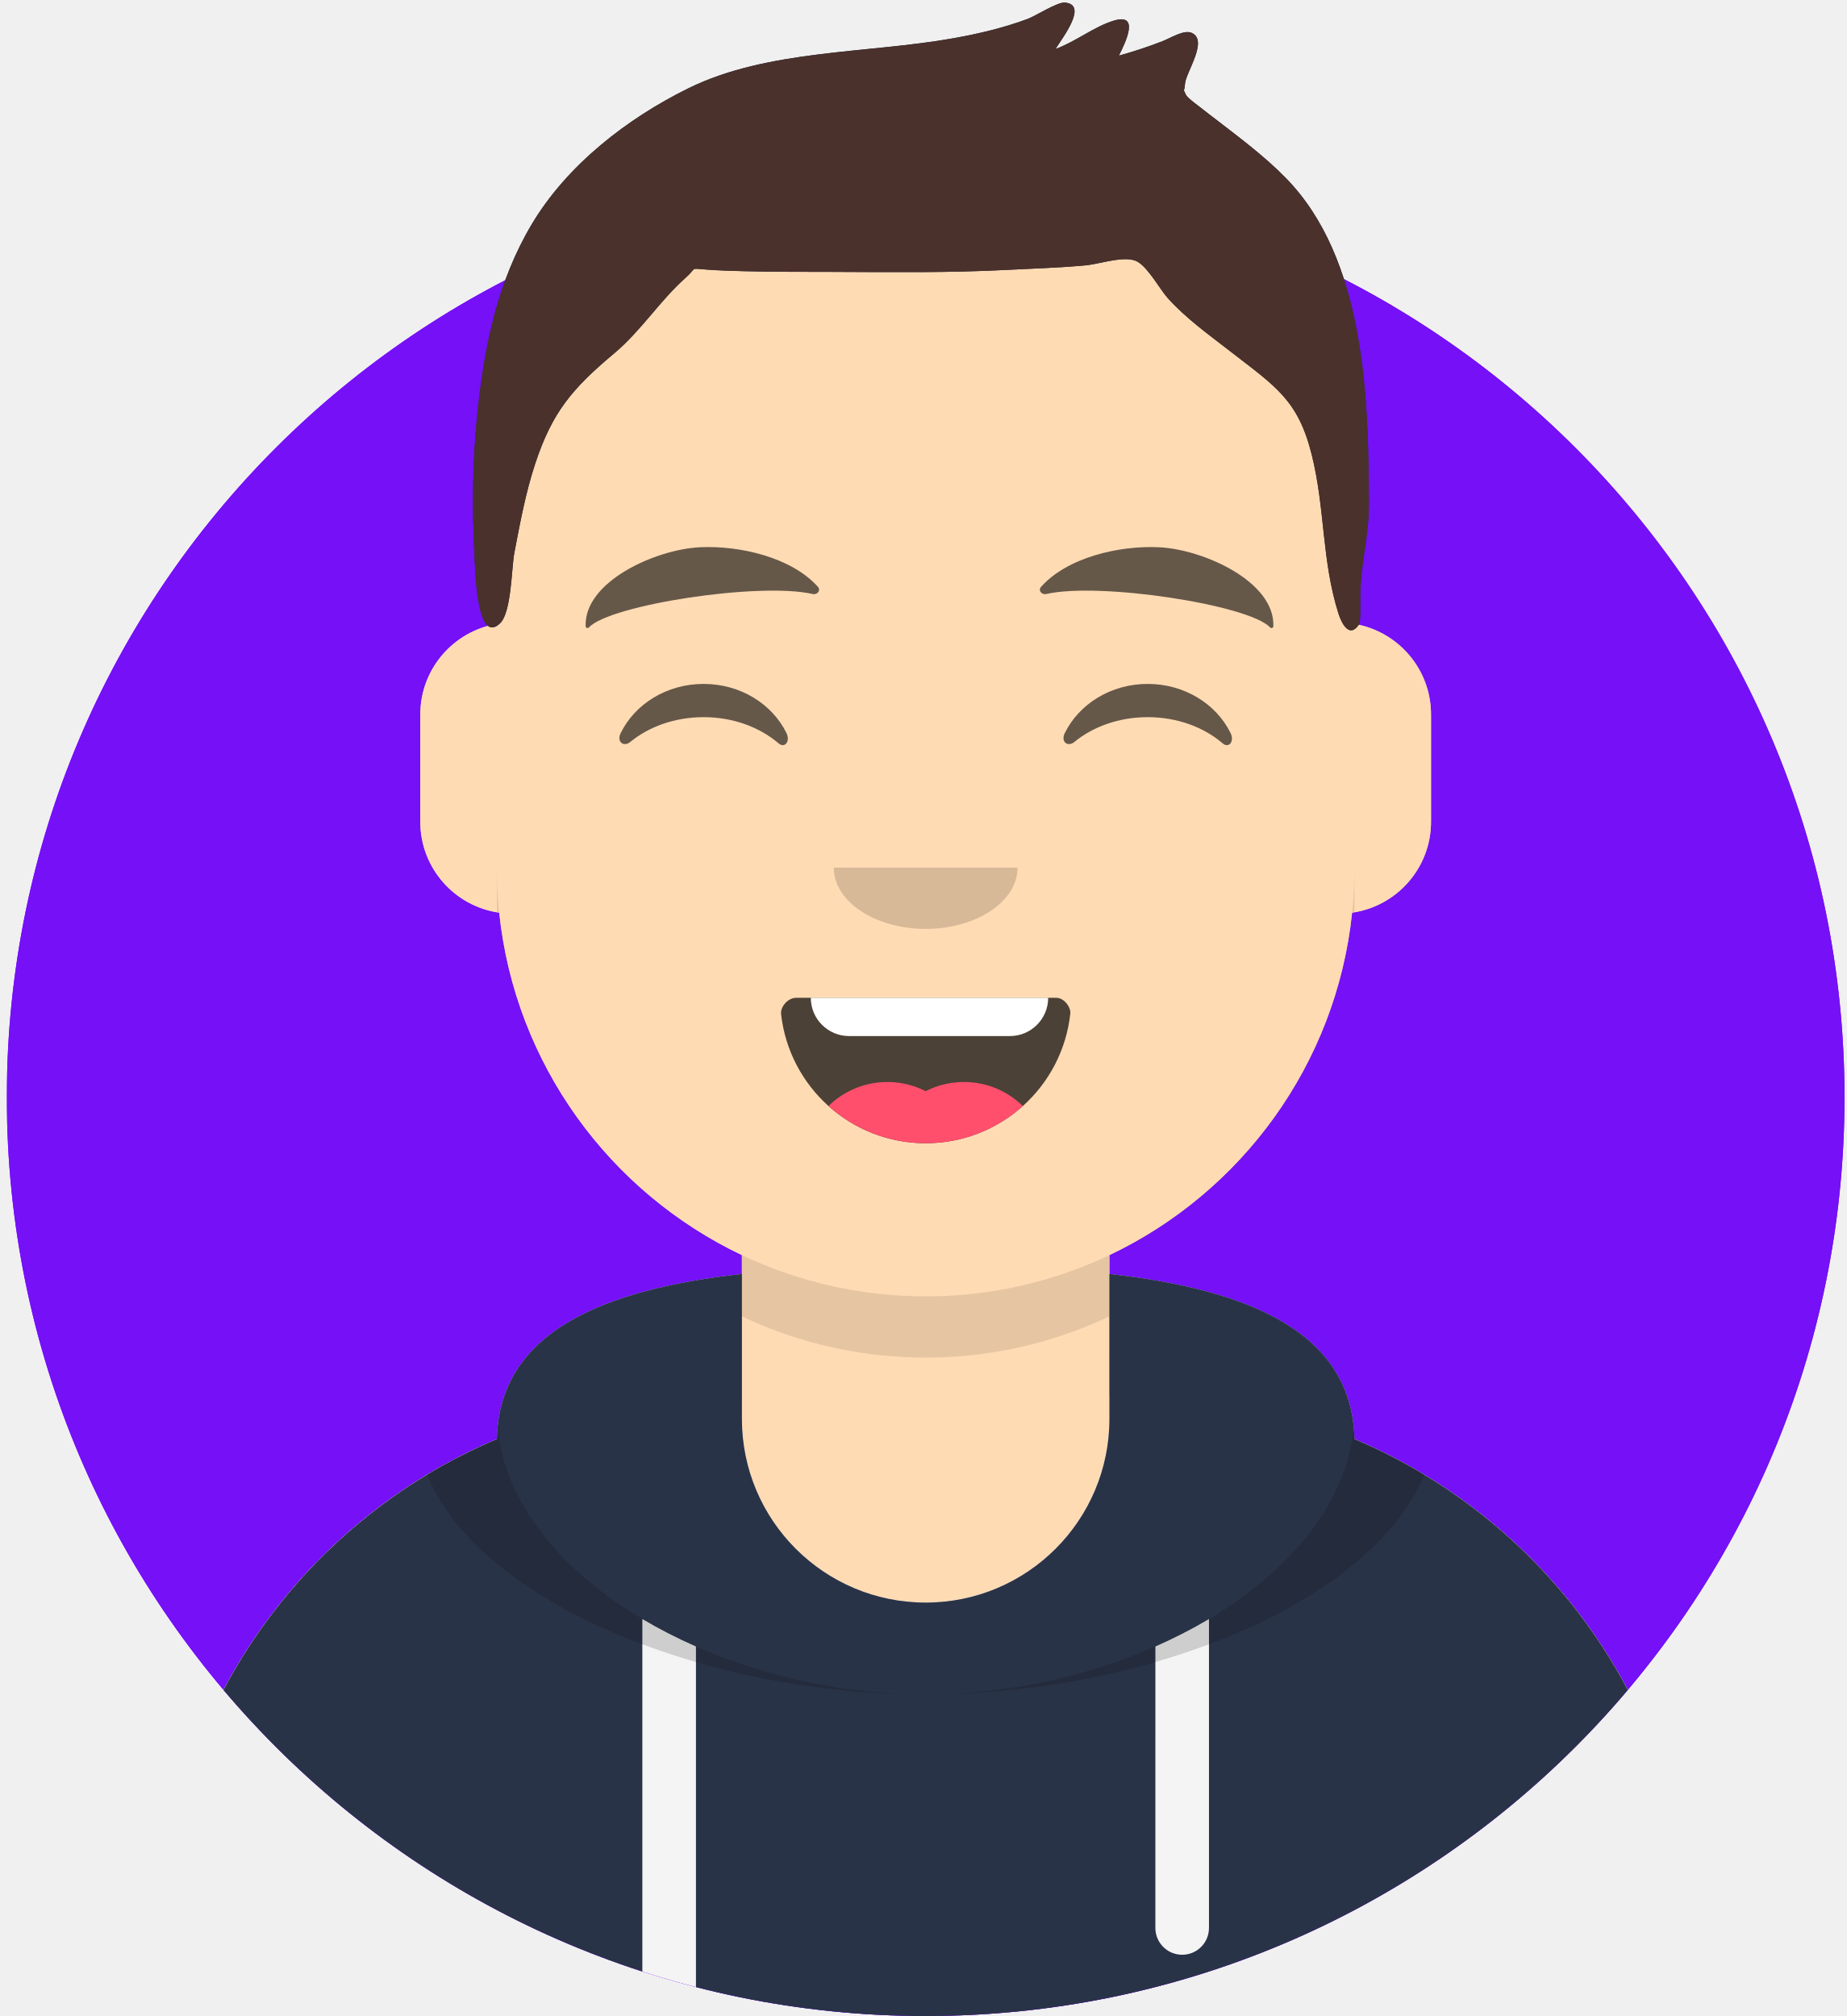
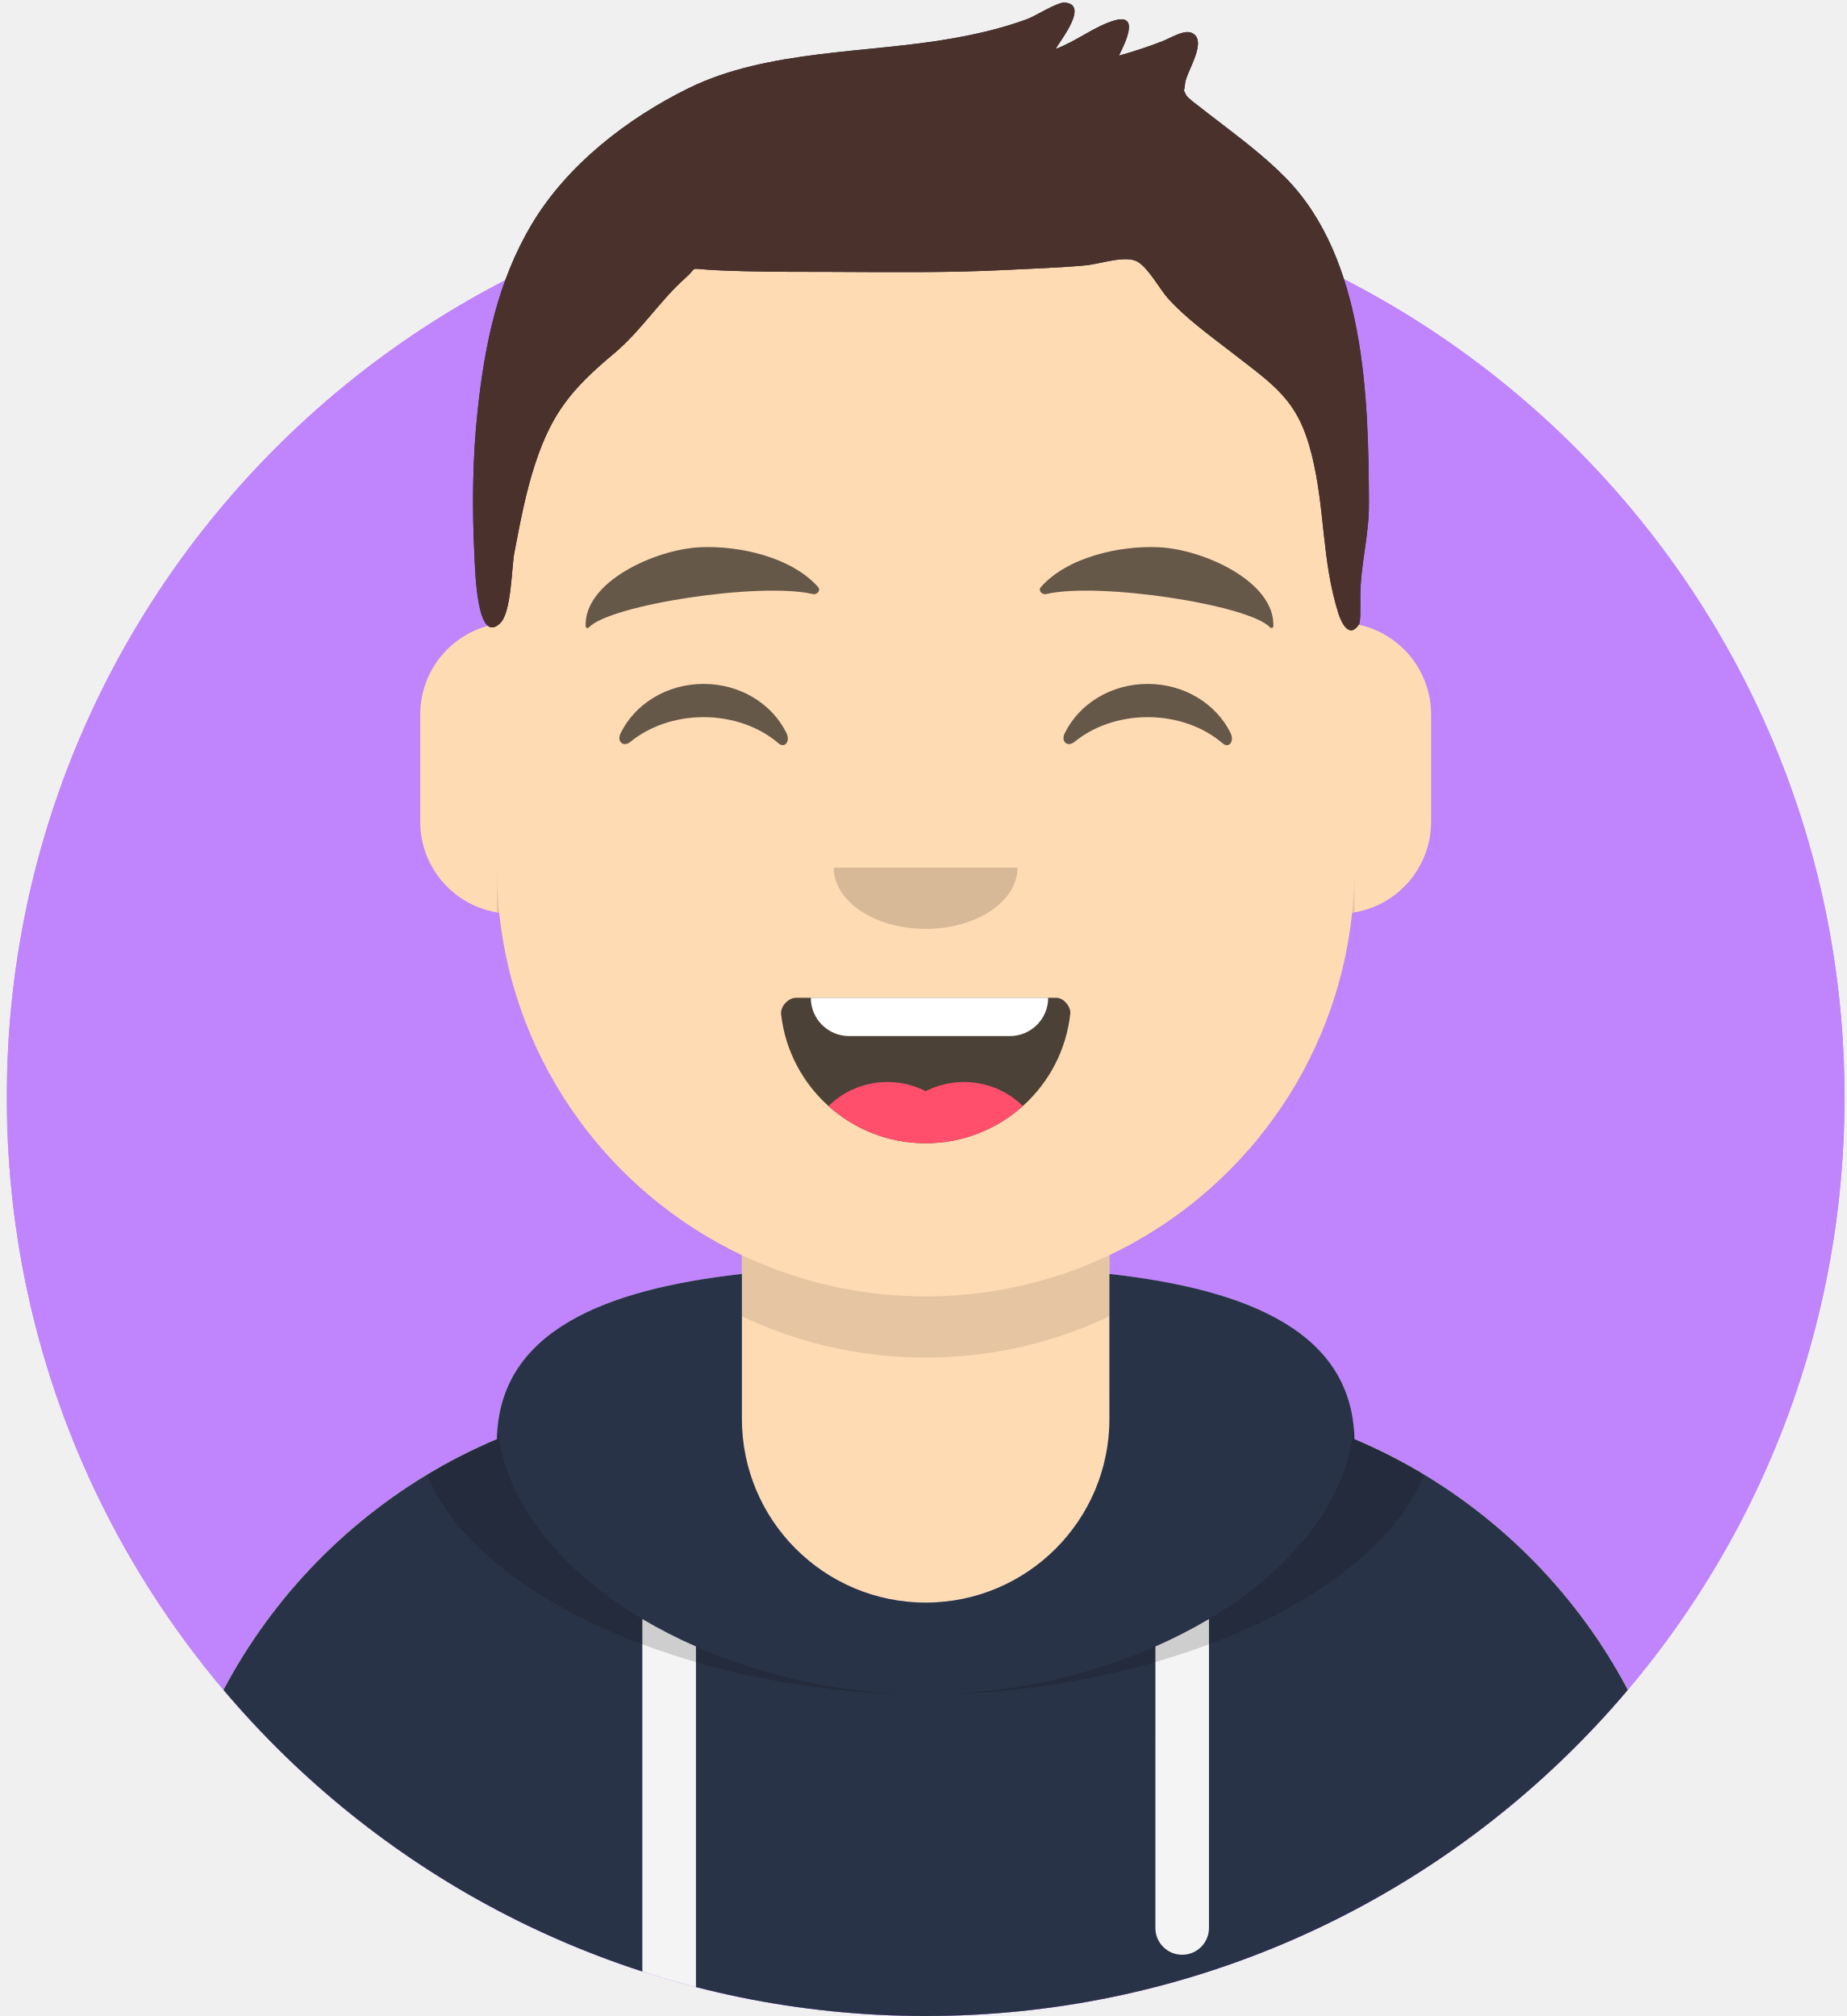
<svg xmlns="http://www.w3.org/2000/svg" xmlns:xlink="http://www.w3.org/1999/xlink" width="217px" height="237px" viewBox="0 0 217 237" version="1.1">
  <defs>
    <circle id="path-1" cx="108" cy="108" r="108" />
    <path d="M-3.19744231e-14,144 L-3.19744231e-14,-1.42108547e-14 L237.6,-1.42108547e-14 L237.6,144 L226.8,144 C226.8,203.647 178.447,252 118.8,252 C59.153,252 10.8,203.647 10.8,144 L10.8,144 L-3.19744231e-14,144 Z" id="path-3" />
    <path d="M90,0 C117.835,-5.11323436e-15 140.4,22.565 140.4,50.4 L140.401,55.949 C145.508,56.807 149.4,61.249 149.4,66.6 L149.4,79.2 C149.4,84.647 145.367,89.152 140.125,89.893 C138.265,107.718 127.114,122.78 111.601,130.149 L111.6,146.7 L115.2,146.7 C150.988,146.7 180,175.712 180,211.5 L180,219.6 L0,219.6 L0,211.5 C-4.38277231e-15,175.712 29.012,146.7 64.8,146.7 L68.4,146.7 L68.4,130.15 C52.886,122.78 41.735,107.718 39.875,89.893 C34.633,89.152 30.6,84.647 30.6,79.2 L30.6,66.6 C30.6,61.249 34.492,56.806 39.6,55.949 L39.6,50.4 C39.6,22.565 62.165,5.11323436e-15 90,0 Z" id="path-5" />
    <path d="M140.401,11.764 C156.691,13.587 169.2,18.597 169.2,31.569 L169.194,31.18 C192.467,41.01 208.8,64.047 208.8,90.9 L208.8,99 L28.8,99 L28.8,90.9 C28.8,64.047 45.133,41.01 68.406,31.18 C68.653,18.496 81.073,13.568 97.2,11.764 L97.2,28.8 C97.2,40.729 106.871,50.4 118.8,50.4 C130.729,50.4 140.4,40.729 140.4,28.8 L140.4,28.8 Z" id="path-7" />
    <path d="M31.606,13.615 C32.558,22.158 39.803,28.8 48.6,28.8 C57.424,28.8 64.687,22.117 65.603,13.536 C65.676,12.845 64.905,11.7 63.938,11.7 C50.534,11.7 40.264,11.7 33.378,11.7 C32.406,11.7 31.511,12.761 31.606,13.615 Z" id="path-9" />
    <rect id="path-11" x="0" y="0" width="237.6" height="252" />
    <path d="M118.135,20.928 C115.651,18.39 112.767,16.236 109.962,14.076 C109.343,13.6 108.715,13.135 108.109,12.641 C107.972,12.528 106.563,11.519 106.394,11.148 C105.988,10.254 106.224,10.95 106.28,9.884 C106.35,8.535 109.1,4.727 107.048,3.854 C106.146,3.47 104.536,4.492 103.67,4.83 C101.977,5.49 100.263,6.054 98.512,6.54 C99.351,4.869 100.95,1.524 97.944,2.419 C95.603,3.116 93.421,4.91 91.068,5.753 C91.847,4.477 94.96,0.523 92.147,0.302 C91.271,0.233 88.724,1.875 87.782,2.226 C84.959,3.275 82.075,3.953 79.111,4.487 C69.033,6.304 57.248,5.786 47.923,10.374 C40.735,13.911 33.636,19.4 29.484,26.389 C25.481,33.125 23.984,40.498 23.146,48.217 C22.532,53.882 22.482,59.738 22.769,65.424 C22.863,67.287 23.073,75.874 25.779,73.273 C27.127,71.978 27.117,66.745 27.457,64.974 C28.133,61.451 28.783,57.911 29.91,54.5 C31.895,48.49 34.238,45.687 39.184,41.547 C42.359,38.89 44.588,35.3 47.625,32.62 C48.99,31.416 47.949,31.542 50.143,31.7 C51.616,31.806 53.097,31.846 54.574,31.885 C57.99,31.974 61.412,31.951 64.829,31.963 C71.711,31.988 78.561,32.085 85.437,31.725 C88.492,31.565 91.556,31.478 94.603,31.195 C96.306,31.038 99.326,29.947 100.728,30.78 C102.01,31.543 103.342,34.034 104.263,35.054 C106.438,37.464 109.032,39.305 111.576,41.282 C116.881,45.403 119.559,46.98 121.17,53.421 C122.775,59.838 122.325,65.791 124.312,72.106 C124.662,73.217 125.586,75.13 126.726,73.415 C126.937,73.096 126.883,71.345 126.883,70.337 C126.883,66.27 127.913,63.218 127.9,59.123 C127.849,46.674 127.447,30.442 118.135,20.928 Z" id="path-13" />
  </defs>
  <g id="Website" stroke="none" stroke-width="1" fill="none" fill-rule="evenodd">
    <g id="mf-avatar" transform="translate(-10, -15)">
      <g id="Circle" transform="translate(10.8, 36)">
        <mask id="mask-2" fill="white">
          <use xlink:href="#path-1" />
        </mask>
-         <use id="Circle-Background" fill="#7510F7" xlink:href="#path-1" />
-         <g id="🖍-Circle-Color" mask="url(#mask-2)" fill="#7510F7">
+         <use id="Circle-Background" fill="rgb(192 132 252)" xlink:href="#path-1" />
+         <g id="🖍-Circle-Color" mask="url(#mask-2)" fill="rgb(192 132 252)">
          <rect id="🖍Color" x="0" y="0" width="216.445" height="216" />
        </g>
      </g>
      <mask id="mask-4" fill="white">
        <use xlink:href="#path-3" />
      </mask>
      <g id="Mask" />
      <g id="Avataaar" mask="url(#mask-4)">
        <g id="Body" transform="translate(28.8, 32.4)">
          <mask id="mask-6" fill="white">
            <use xlink:href="#path-5" />
          </mask>
          <use fill="#D0C6AC" xlink:href="#path-5" />
          <g id="Skin/👶🏻-05-Pale" mask="url(#mask-6)" fill="#FFDBB4">
            <g transform="translate(-28.8, 0)" id="Color">
              <rect x="0" y="0" width="238.384" height="220.355" />
            </g>
          </g>
          <path d="M39.6,84.6 C39.6,112.435 62.165,135 90,135 C117.835,135 140.4,112.435 140.4,84.6 L140.4,84.6 L140.4,91.8 C140.4,119.635 117.835,142.2 90,142.2 C62.165,142.2 39.6,119.635 39.6,91.8 Z" id="Neck-Shadow" fill-opacity="0.1" fill="#000000" mask="url(#mask-6)" />
        </g>
        <g id="Clothing/Hoodie" transform="translate(0, 153)">
          <mask id="mask-8" fill="white">
            <use xlink:href="#path-7" />
          </mask>
          <use id="Hoodie" fill="#B7C1DB" fill-rule="evenodd" xlink:href="#path-7" />
          <g id="Color/Palette/Slate" mask="url(#mask-8)" fill="#293347" fill-rule="evenodd">
            <rect id="🖍Color" x="0" y="0" width="238.491" height="99" />
          </g>
          <path d="M91.8,55.565 L91.8,99 L85.5,99 L85.499,52.335 C87.483,53.514 89.592,54.594 91.8,55.565 Z M152.101,52.334 L152.1,88.65 C152.1,90.39 150.69,91.8 148.95,91.8 C147.21,91.8 145.8,90.39 145.8,88.65 L145.801,55.565 C148.009,54.594 150.118,53.513 152.101,52.334 Z" id="Straps" fill="#F4F4F4" fill-rule="evenodd" mask="url(#mask-8)" />
          <path d="M155.733,11.451 C169.28,14.013 178.65,19.118 178.65,29.077 C178.65,46.818 148.916,61.2 118.8,61.2 C88.684,61.2 58.95,46.818 58.95,29.077 C58.95,19.118 68.32,14.013 81.867,11.451 C73.689,14.466 68.4,19.534 68.4,27.969 C68.4,46.322 93.439,61.2 118.8,61.2 C144.161,61.2 169.2,46.322 169.2,27.969 C169.2,19.71 164.13,14.679 156.241,11.642 Z" id="Shadow" fill-opacity="0.16" fill="#000000" fill-rule="evenodd" mask="url(#mask-8)" />
        </g>
        <g id="Face" transform="translate(68.4, 73.8)">
          <g id="Mouth/Smile" transform="translate(1.8, 46.8)">
            <mask id="mask-10" fill="white">
              <use xlink:href="#path-9" />
            </mask>
            <use id="Mouth" fill-opacity="0.7" fill="#000000" fill-rule="evenodd" xlink:href="#path-9" />
            <path d="M39.6,1.8 L58.5,1.8 C60.985,1.8 63,3.815 63,6.3 L63,11.7 C63,14.185 60.985,16.2 58.5,16.2 L39.6,16.2 C37.115,16.2 35.1,14.185 35.1,11.7 L35.1,6.3 C35.1,3.815 37.115,1.8 39.6,1.8 Z" id="Teeth" fill="#FFFFFF" fill-rule="evenodd" mask="url(#mask-10)" />
            <g id="Tongue" stroke-width="1" fill-rule="evenodd" mask="url(#mask-10)" fill="#FF4F6D">
              <g transform="translate(34.2, 21.6)">
                <circle cx="9.9" cy="9.9" r="9.9" />
                <circle cx="18.9" cy="9.9" r="9.9" />
              </g>
            </g>
          </g>
          <g id="Nose/Default" transform="translate(25.2, 36)" fill="#000000" fill-opacity="0.16">
            <path d="M14.4,7.2 C14.4,11.176 19.235,14.4 25.2,14.4 L25.2,14.4 C31.165,14.4 36,11.176 36,7.2" id="Nose" />
          </g>
          <g id="Eyes/Happy-😁" transform="translate(0, 7.2)" fill="#000000" fill-opacity="0.6">
            <path d="M14.544,20.203 C16.206,16.784 19.948,14.4 24.298,14.4 C28.632,14.4 32.363,16.767 34.034,20.166 C34.53,21.176 33.824,22.003 33.112,21.39 C30.906,19.494 27.773,18.309 24.298,18.309 C20.931,18.309 17.886,19.421 15.694,21.214 C14.892,21.87 14.058,21.203 14.544,20.203 Z" id="Squint" />
            <path d="M66.744,20.203 C68.406,16.784 72.148,14.4 76.498,14.4 C80.832,14.4 84.563,16.767 86.234,20.166 C86.73,21.176 86.024,22.003 85.312,21.39 C83.106,19.494 79.973,18.309 76.498,18.309 C73.131,18.309 70.086,19.421 67.894,21.214 C67.092,21.87 66.258,21.203 66.744,20.203 Z" id="Squint" />
          </g>
          <g id="Eyebrow/Natural/Default-Natural" fill="#000000" fill-opacity="0.6">
            <path d="M23.435,5.589 C18.25,6.285 10.164,10.805 10.84,16.036 C10.862,16.207 11.121,16.261 11.233,16.118 C13.471,13.248 30.774,9.033 37.075,9.913 C37.652,9.994 38.032,9.399 37.639,9.027 C34.269,5.845 28.08,4.961 23.435,5.589" id="Eyebrow" transform="translate(24.3, 10.8) rotate(5) translate(-24.3, -10.8) " />
            <path d="M76.535,5.589 C71.35,6.285 63.264,10.805 63.94,16.036 C63.962,16.207 64.221,16.261 64.333,16.118 C66.571,13.248 83.874,9.033 90.175,9.913 C90.752,9.994 91.132,9.399 90.739,9.027 C87.369,5.845 81.18,4.961 76.535,5.589" id="Eyebrow" transform="translate(77.4, 10.8) scale(-1, 1) rotate(5) translate(-77.4, -10.8) " />
          </g>
        </g>
        <g id="Top">
          <mask id="mask-12" fill="white">
            <use xlink:href="#path-11" />
          </mask>
          <g id="Mask" />
          <g mask="url(#mask-12)">
            <g transform="translate(43, 15)">
              <mask id="mask-14" fill="white">
                <use xlink:href="#path-13" />
              </mask>
              <use id="Short-Hair" stroke="none" fill="#1F3140" fill-rule="evenodd" xlink:href="#path-13" />
              <g id="Color/Hair/Brown-Dark" stroke="none" fill="none" mask="url(#mask-14)" fill-rule="evenodd">
                <g transform="translate(-43.1, -15)" fill="#4A312C" id="Color">
                  <rect x="0" y="0" width="239.107" height="252.406" />
                </g>
              </g>
            </g>
          </g>
        </g>
      </g>
    </g>
  </g>
</svg>
